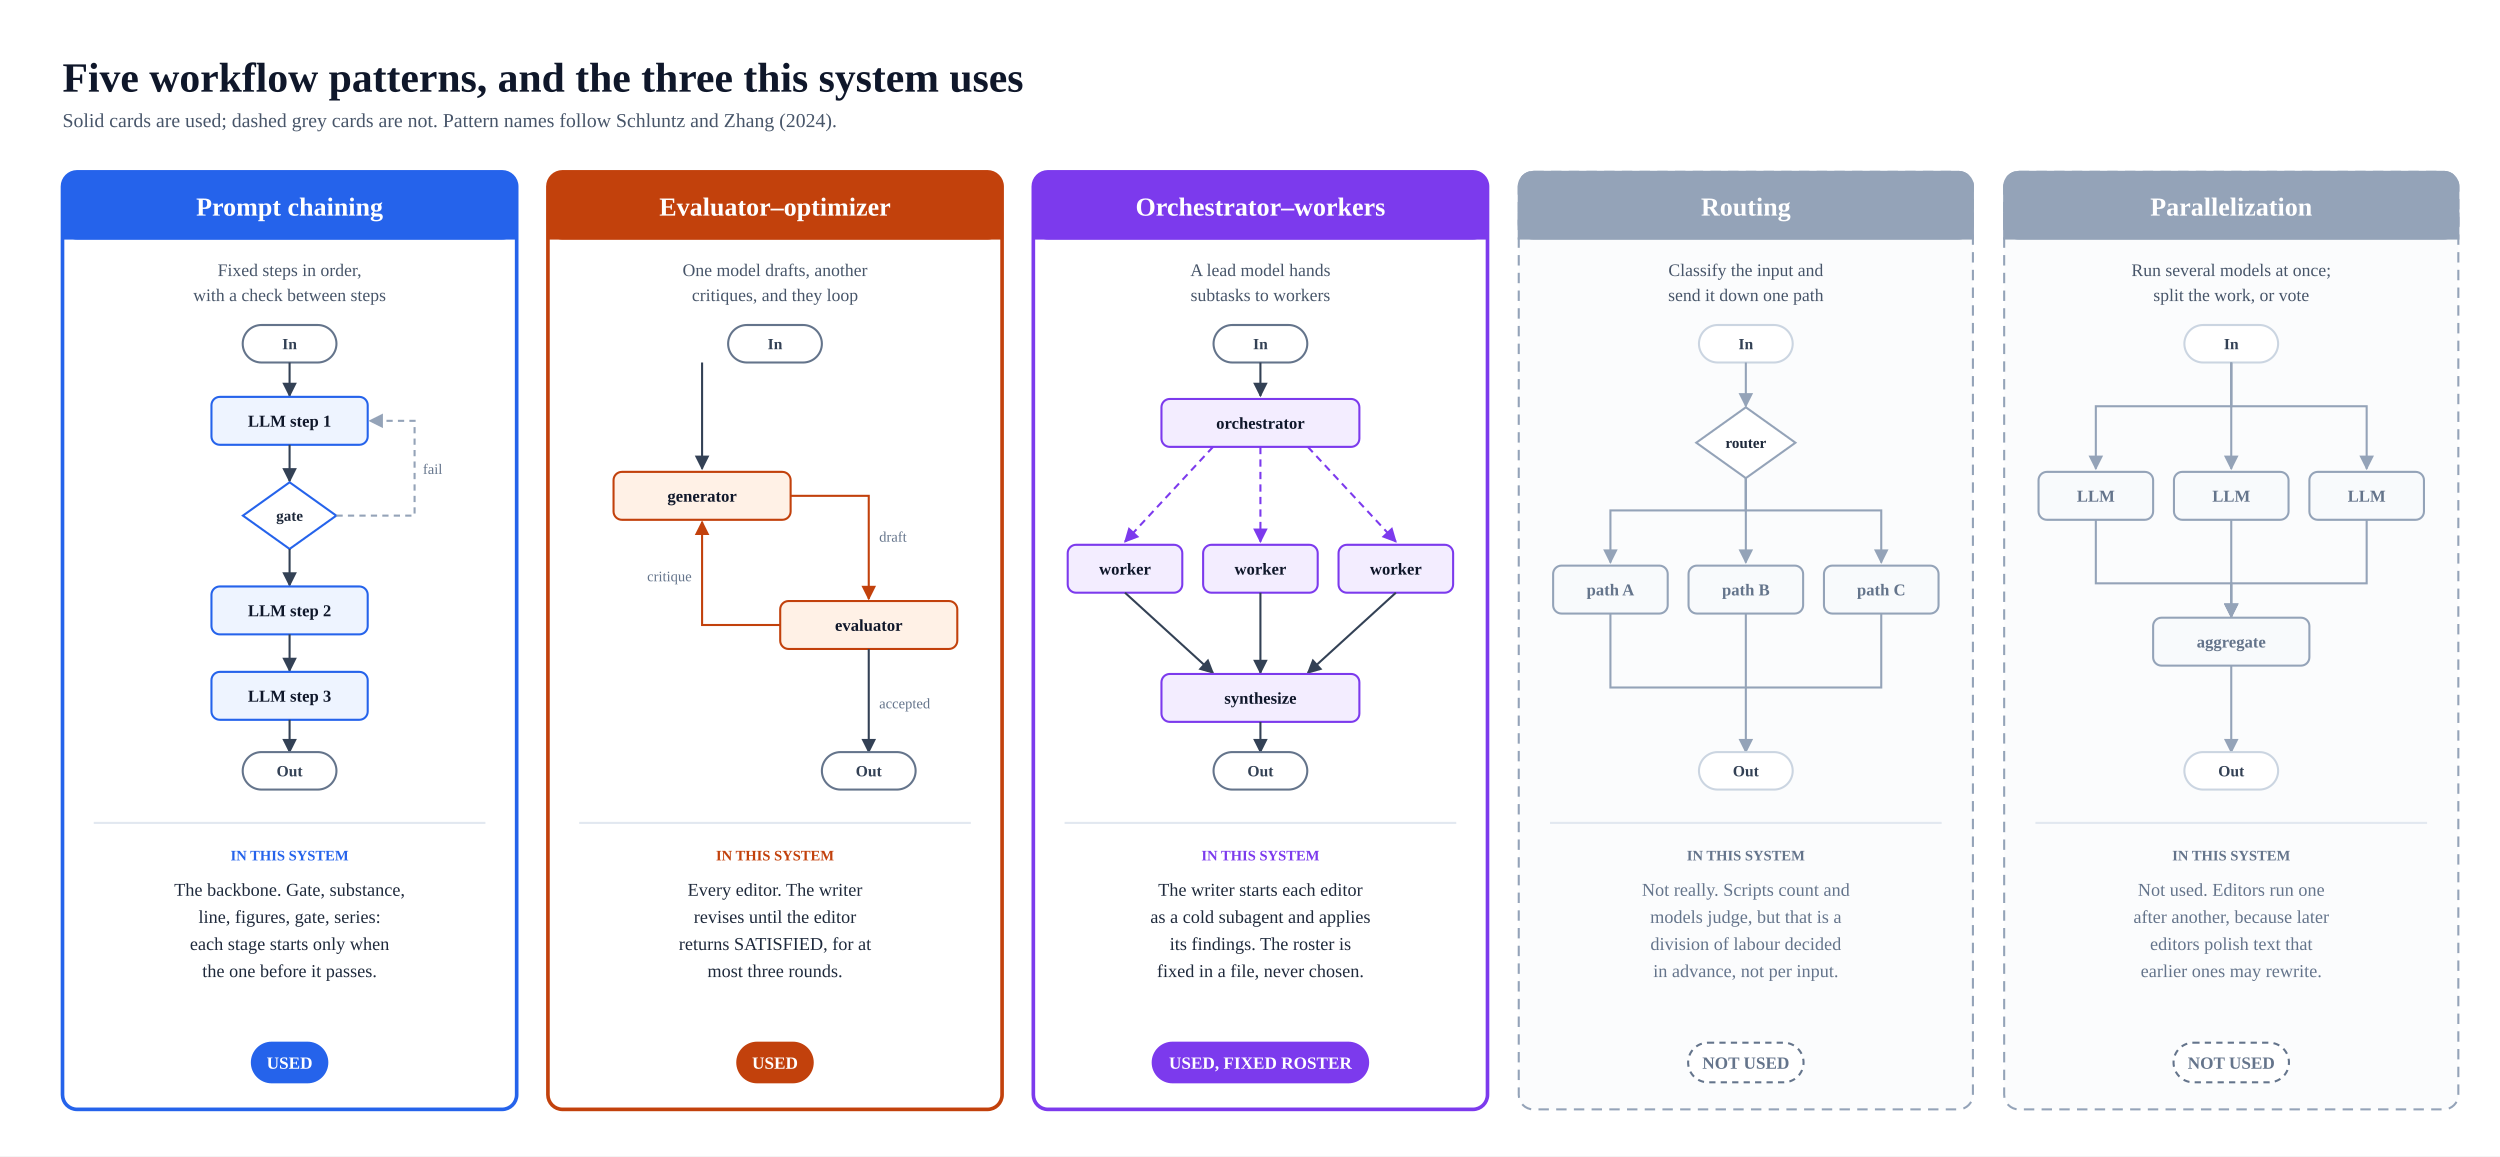
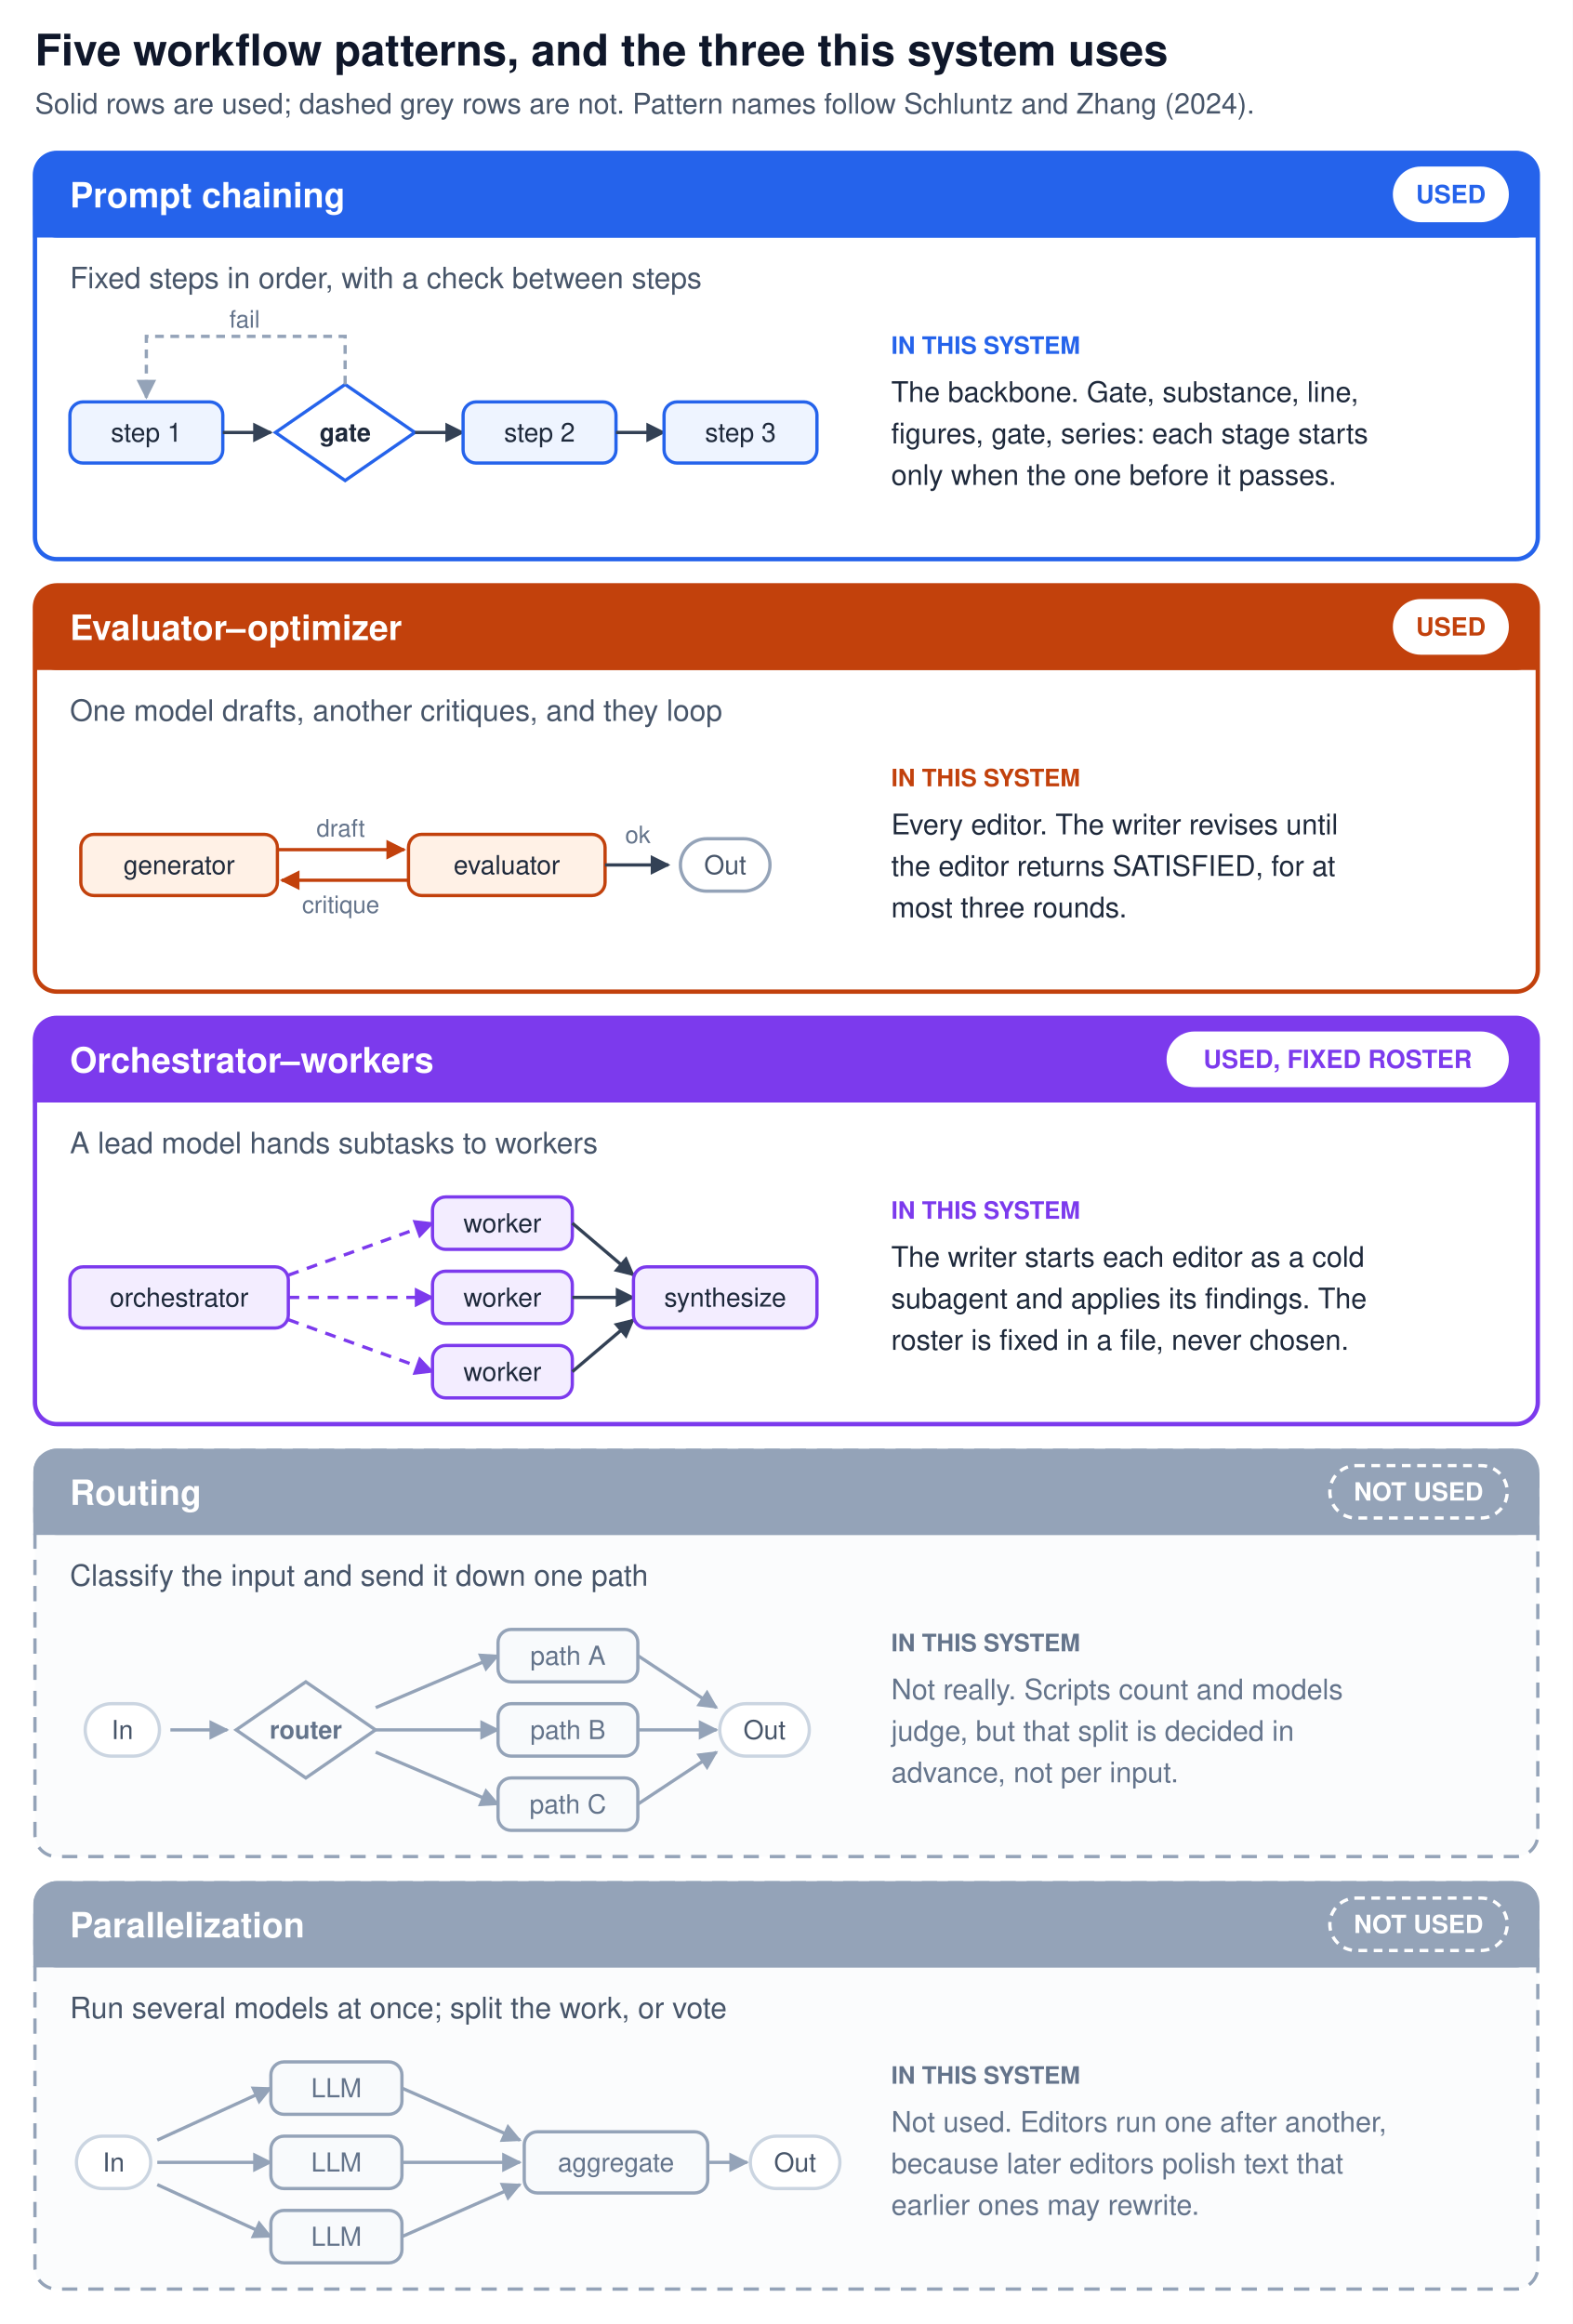
- <svg xmlns="http://www.w3.org/2000/svg" viewBox="0 0 2400 1110" role="img" width="2400" height="1110">
+ <svg xmlns="http://www.w3.org/2000/svg" viewBox="0 0 720 1064" width="720" height="1064" role="img" aria-label="Five workflow patterns, and the three this system uses" style="font-family:ui-sans-serif,system-ui,-apple-system,Segoe UI,Helvetica,Arial,sans-serif">
  <defs>
-     <marker id="ah" viewBox="0 0 10 10" refX="9" refY="5" markerWidth="7" markerHeight="7" orient="auto-start-reverse">
-       <path d="M0 0L10 5L0 10z" fill="context-stroke" />
+     <marker id="ah0" viewBox="0 0 10 10" refX="9" refY="5" markerWidth="6" markerHeight="6" orient="auto-start-reverse">
+       <path d="M0 0L10 5L0 10z" fill="#334155" />
+     </marker>
+     <marker id="ah1" viewBox="0 0 10 10" refX="9" refY="5" markerWidth="6" markerHeight="6" orient="auto-start-reverse">
+       <path d="M0 0L10 5L0 10z" fill="#94a3b8" />
+     </marker>
+     <marker id="ah2" viewBox="0 0 10 10" refX="9" refY="5" markerWidth="6" markerHeight="6" orient="auto-start-reverse">
+       <path d="M0 0L10 5L0 10z" fill="#c2410c" />
+     </marker>
+     <marker id="ah3" viewBox="0 0 10 10" refX="9" refY="5" markerWidth="6" markerHeight="6" orient="auto-start-reverse">
+       <path d="M0 0L10 5L0 10z" fill="#7c3aed" />
    </marker>
  </defs>
-   <rect width="2400" height="1110" fill="#fff" />
-   <text x="60" y="88" style="font-size:40px;font-weight:800;fill:#0f172a">Five workflow patterns, and the three this system uses</text>
-   <text x="60" y="122" style="font-size:19px;fill:#475569">Solid cards are used; dashed grey cards are not. Pattern names follow Schluntz and Zhang (2024).</text>
-   <rect x="60" y="165" width="436" height="900" rx="14" fill="#fff" stroke="#2563eb" stroke-width="3.5" />
-   <rect x="60" y="165" width="436" height="64" rx="14" fill="#2563eb" stroke="#2563eb" stroke-width="2" />
-   <rect x="60" y="205" width="436" height="24" rx="0" fill="#2563eb" stroke="#2563eb" stroke-width="2" />
-   <text x="278" y="207" style="font-size:25px;font-weight:700;fill:#fff;text-anchor:middle">Prompt chaining</text>
-   <text x="278" y="265" style="font-size:17px;font-weight:500;fill:#475569;text-anchor:middle">Fixed steps in order,</text>
-   <text x="278" y="289" style="font-size:17px;font-weight:500;fill:#475569;text-anchor:middle">with a check between steps</text>
-   <rect x="233" y="312" width="90" height="36" rx="18" fill="#fff" stroke="#64748b" stroke-width="2" />
-   <text x="278" y="335.25" style="font-size:15px;font-weight:700;fill:#334155;text-anchor:middle">In</text>
-   <path d="M278 348 L278 380" fill="none" stroke="#334155" stroke-width="2" marker-end="url(#ah)" />
-   <rect x="203" y="381" width="150" height="46" rx="8" fill="#eef4ff" stroke="#2563eb" stroke-width="2" />
-   <text x="278" y="409.6" style="font-size:16px;font-weight:700;fill:#0f172a;text-anchor:middle">LLM step 1</text>
-   <path d="M278 427 L278 462" fill="none" stroke="#334155" stroke-width="2" marker-end="url(#ah)" />
-   <path d="M278 463L322.8 495L278 527L233.2 495Z" fill="#fff" stroke="#2563eb" stroke-width="2" />
-   <text x="278" y="500" style="font-size:14.5px;font-weight:700;fill:#1e293b;text-anchor:middle">gate</text>
-   <path d="M323 495 H398 V404 H355" fill="none" stroke="#94a3b8" stroke-width="2" stroke-dasharray="6 5" marker-end="url(#ah)" />
-   <text x="406" y="455" style="font-size:14px;font-weight:500;fill:#64748b;text-anchor:start">fail</text>
-   <path d="M278 527 L278 562" fill="none" stroke="#334155" stroke-width="2" marker-end="url(#ah)" />
-   <rect x="203" y="563" width="150" height="46" rx="8" fill="#eef4ff" stroke="#2563eb" stroke-width="2" />
-   <text x="278" y="591.6" style="font-size:16px;font-weight:700;fill:#0f172a;text-anchor:middle">LLM step 2</text>
-   <path d="M278 609 L278 644" fill="none" stroke="#334155" stroke-width="2" marker-end="url(#ah)" />
-   <rect x="203" y="645" width="150" height="46" rx="8" fill="#eef4ff" stroke="#2563eb" stroke-width="2" />
-   <text x="278" y="673.6" style="font-size:16px;font-weight:700;fill:#0f172a;text-anchor:middle">LLM step 3</text>
-   <path d="M278 691 L278 722" fill="none" stroke="#334155" stroke-width="2" marker-end="url(#ah)" />
-   <rect x="233" y="722" width="90" height="36" rx="18" fill="#fff" stroke="#64748b" stroke-width="2" />
-   <text x="278" y="745.25" style="font-size:15px;font-weight:700;fill:#334155;text-anchor:middle">Out</text>
-   <line x1="90" y1="790" x2="466" y2="790" stroke="#e2e8f0" stroke-width="2" />
-   <text x="278" y="826" style="font-size:14px;font-weight:700;fill:#2563eb;text-anchor:middle">IN THIS SYSTEM</text>
-   <text x="278" y="860" style="font-size:17.5px;font-weight:500;fill:#1e293b;text-anchor:middle">The backbone. Gate, substance,</text>
-   <text x="278" y="886" style="font-size:17.5px;font-weight:500;fill:#1e293b;text-anchor:middle">line, figures, gate, series:</text>
-   <text x="278" y="912" style="font-size:17.5px;font-weight:500;fill:#1e293b;text-anchor:middle">each stage starts only when</text>
-   <text x="278" y="938" style="font-size:17.5px;font-weight:500;fill:#1e293b;text-anchor:middle">the one before it passes.</text>
-   <rect x="241.8" y="1001" width="72.4" height="38" rx="19" fill="#2563eb" stroke="#2563eb" stroke-width="2" />
-   <text x="278" y="1026" style="font-size:16.5px;font-weight:700;fill:#fff;text-anchor:middle">USED</text>
-   <rect x="526" y="165" width="436" height="900" rx="14" fill="#fff" stroke="#c2410c" stroke-width="3.5" />
-   <rect x="526" y="165" width="436" height="64" rx="14" fill="#c2410c" stroke="#c2410c" stroke-width="2" />
-   <rect x="526" y="205" width="436" height="24" rx="0" fill="#c2410c" stroke="#c2410c" stroke-width="2" />
-   <text x="744" y="207" style="font-size:25px;font-weight:700;fill:#fff;text-anchor:middle">Evaluator–optimizer</text>
-   <text x="744" y="265" style="font-size:17px;font-weight:500;fill:#475569;text-anchor:middle">One model drafts, another</text>
-   <text x="744" y="289" style="font-size:17px;font-weight:500;fill:#475569;text-anchor:middle">critiques, and they loop</text>
-   <rect x="699" y="312" width="90" height="36" rx="18" fill="#fff" stroke="#64748b" stroke-width="2" />
-   <text x="744" y="335.25" style="font-size:15px;font-weight:700;fill:#334155;text-anchor:middle">In</text>
-   <path d="M674 348 L674 450" fill="none" stroke="#334155" stroke-width="2" marker-end="url(#ah)" />
-   <rect x="589" y="453" width="170" height="46" rx="8" fill="#fff1e6" stroke="#c2410c" stroke-width="2" />
-   <text x="674" y="481.6" style="font-size:16px;font-weight:700;fill:#0f172a;text-anchor:middle">generator</text>
-   <rect x="749" y="577" width="170" height="46" rx="8" fill="#fff1e6" stroke="#c2410c" stroke-width="2" />
-   <text x="834" y="605.6" style="font-size:16px;font-weight:700;fill:#0f172a;text-anchor:middle">evaluator</text>
-   <path d="M759 476 H834 V575" fill="none" stroke="#c2410c" stroke-width="2" marker-end="url(#ah)" />
-   <text x="844" y="520" style="font-size:14px;font-weight:500;fill:#64748b;text-anchor:start">draft</text>
-   <path d="M749 600 H674 V501" fill="none" stroke="#c2410c" stroke-width="2" marker-end="url(#ah)" />
-   <text x="664" y="558" style="font-size:14px;font-weight:500;fill:#64748b;text-anchor:end">critique</text>
-   <path d="M834 623 L834 722" fill="none" stroke="#334155" stroke-width="2" marker-end="url(#ah)" />
-   <text x="844" y="680" style="font-size:14px;font-weight:500;fill:#64748b;text-anchor:start">accepted</text>
-   <rect x="789" y="722" width="90" height="36" rx="18" fill="#fff" stroke="#64748b" stroke-width="2" />
-   <text x="834" y="745.25" style="font-size:15px;font-weight:700;fill:#334155;text-anchor:middle">Out</text>
-   <line x1="556" y1="790" x2="932" y2="790" stroke="#e2e8f0" stroke-width="2" />
-   <text x="744" y="826" style="font-size:14px;font-weight:700;fill:#c2410c;text-anchor:middle">IN THIS SYSTEM</text>
-   <text x="744" y="860" style="font-size:17.5px;font-weight:500;fill:#1e293b;text-anchor:middle">Every editor. The writer</text>
-   <text x="744" y="886" style="font-size:17.5px;font-weight:500;fill:#1e293b;text-anchor:middle">revises until the editor</text>
-   <text x="744" y="912" style="font-size:17.5px;font-weight:500;fill:#1e293b;text-anchor:middle">returns SATISFIED, for at</text>
-   <text x="744" y="938" style="font-size:17.5px;font-weight:500;fill:#1e293b;text-anchor:middle">most three rounds.</text>
-   <rect x="707.8" y="1001" width="72.4" height="38" rx="19" fill="#c2410c" stroke="#c2410c" stroke-width="2" />
-   <text x="744" y="1026" style="font-size:16.5px;font-weight:700;fill:#fff;text-anchor:middle">USED</text>
-   <rect x="992" y="165" width="436" height="900" rx="14" fill="#fff" stroke="#7c3aed" stroke-width="3.5" />
-   <rect x="992" y="165" width="436" height="64" rx="14" fill="#7c3aed" stroke="#7c3aed" stroke-width="2" />
-   <rect x="992" y="205" width="436" height="24" rx="0" fill="#7c3aed" stroke="#7c3aed" stroke-width="2" />
-   <text x="1210" y="207" style="font-size:25px;font-weight:700;fill:#fff;text-anchor:middle">Orchestrator–workers</text>
-   <text x="1210" y="265" style="font-size:17px;font-weight:500;fill:#475569;text-anchor:middle">A lead model hands</text>
-   <text x="1210" y="289" style="font-size:17px;font-weight:500;fill:#475569;text-anchor:middle">subtasks to workers</text>
-   <rect x="1165" y="312" width="90" height="36" rx="18" fill="#fff" stroke="#64748b" stroke-width="2" />
-   <text x="1210" y="335.25" style="font-size:15px;font-weight:700;fill:#334155;text-anchor:middle">In</text>
-   <path d="M1210 348 L1210 380" fill="none" stroke="#334155" stroke-width="2" marker-end="url(#ah)" />
-   <rect x="1115" y="383" width="190" height="46" rx="8" fill="#f3edff" stroke="#7c3aed" stroke-width="2" />
-   <text x="1210" y="411.6" style="font-size:16px;font-weight:700;fill:#0f172a;text-anchor:middle">orchestrator</text>
-   <path d="M1164.5 429 L1080 520" fill="none" stroke="#7c3aed" stroke-width="2" stroke-dasharray="7 5" marker-end="url(#ah)" />
-   <rect x="1025" y="523" width="110" height="46" rx="8" fill="#f3edff" stroke="#7c3aed" stroke-width="2" />
-   <text x="1080" y="551.6" style="font-size:16px;font-weight:700;fill:#0f172a;text-anchor:middle">worker</text>
-   <path d="M1080 569 L1164.5 646" fill="none" stroke="#334155" stroke-width="2" marker-end="url(#ah)" />
-   <path d="M1210 429 L1210 520" fill="none" stroke="#7c3aed" stroke-width="2" stroke-dasharray="7 5" marker-end="url(#ah)" />
-   <rect x="1155" y="523" width="110" height="46" rx="8" fill="#f3edff" stroke="#7c3aed" stroke-width="2" />
-   <text x="1210" y="551.6" style="font-size:16px;font-weight:700;fill:#0f172a;text-anchor:middle">worker</text>
-   <path d="M1210 569 L1210 646" fill="none" stroke="#334155" stroke-width="2" marker-end="url(#ah)" />
-   <path d="M1255.5 429 L1340 520" fill="none" stroke="#7c3aed" stroke-width="2" stroke-dasharray="7 5" marker-end="url(#ah)" />
-   <rect x="1285" y="523" width="110" height="46" rx="8" fill="#f3edff" stroke="#7c3aed" stroke-width="2" />
-   <text x="1340" y="551.6" style="font-size:16px;font-weight:700;fill:#0f172a;text-anchor:middle">worker</text>
-   <path d="M1340 569 L1255.5 646" fill="none" stroke="#334155" stroke-width="2" marker-end="url(#ah)" />
-   <rect x="1115" y="647" width="190" height="46" rx="8" fill="#f3edff" stroke="#7c3aed" stroke-width="2" />
-   <text x="1210" y="675.6" style="font-size:16px;font-weight:700;fill:#0f172a;text-anchor:middle">synthesize</text>
-   <path d="M1210 693 L1210 722" fill="none" stroke="#334155" stroke-width="2" marker-end="url(#ah)" />
-   <rect x="1165" y="722" width="90" height="36" rx="18" fill="#fff" stroke="#64748b" stroke-width="2" />
-   <text x="1210" y="745.25" style="font-size:15px;font-weight:700;fill:#334155;text-anchor:middle">Out</text>
-   <line x1="1022" y1="790" x2="1398" y2="790" stroke="#e2e8f0" stroke-width="2" />
-   <text x="1210" y="826" style="font-size:14px;font-weight:700;fill:#7c3aed;text-anchor:middle">IN THIS SYSTEM</text>
-   <text x="1210" y="860" style="font-size:17.5px;font-weight:500;fill:#1e293b;text-anchor:middle">The writer starts each editor</text>
-   <text x="1210" y="886" style="font-size:17.5px;font-weight:500;fill:#1e293b;text-anchor:middle">as a cold subagent and applies</text>
-   <text x="1210" y="912" style="font-size:17.5px;font-weight:500;fill:#1e293b;text-anchor:middle">its findings. The roster is</text>
-   <text x="1210" y="938" style="font-size:17.5px;font-weight:500;fill:#1e293b;text-anchor:middle">fixed in a file, never chosen.</text>
-   <rect x="1106.6" y="1001" width="206.8" height="38" rx="19" fill="#7c3aed" stroke="#7c3aed" stroke-width="2" />
-   <text x="1210" y="1026" style="font-size:16.5px;font-weight:700;fill:#fff;text-anchor:middle">USED, FIXED ROSTER</text>
-   <rect x="1458" y="165" width="436" height="900" rx="14" fill="#fbfcfd" stroke="#94a3b8" stroke-width="2" stroke-dasharray="10 7" />
-   <rect x="1458" y="165" width="436" height="64" rx="14" fill="#94a3b8" stroke="#94a3b8" stroke-width="2" />
-   <rect x="1458" y="205" width="436" height="24" rx="0" fill="#94a3b8" stroke="#94a3b8" stroke-width="2" />
-   <text x="1676" y="207" style="font-size:25px;font-weight:700;fill:#fff;text-anchor:middle">Routing</text>
-   <text x="1676" y="265" style="font-size:17px;font-weight:500;fill:#475569;text-anchor:middle">Classify the input and</text>
-   <text x="1676" y="289" style="font-size:17px;font-weight:500;fill:#475569;text-anchor:middle">send it down one path</text>
-   <rect x="1631" y="312" width="90" height="36" rx="18" fill="#fff" stroke="#cbd5e1" stroke-width="2" />
-   <text x="1676" y="335.25" style="font-size:15px;font-weight:700;fill:#334155;text-anchor:middle">In</text>
-   <path d="M1676 348 L1676 390" fill="none" stroke="#94a3b8" stroke-width="2" marker-end="url(#ah)" />
-   <path d="M1676 391L1723.6 425L1676 459L1628.4 425Z" fill="#fff" stroke="#94a3b8" stroke-width="2" />
-   <text x="1676" y="430" style="font-size:14.5px;font-weight:700;fill:#1e293b;text-anchor:middle">router</text>
-   <path d="M1676 459 L1676 490 L1546 490 L1546 540" fill="none" stroke="#94a3b8" stroke-width="2" marker-end="url(#ah)" />
-   <rect x="1491" y="543" width="110" height="46" rx="8" fill="#f8fafc" stroke="#94a3b8" stroke-width="2" />
-   <text x="1546" y="571.6" style="font-size:16px;font-weight:700;fill:#64748b;text-anchor:middle">path A</text>
-   <path d="M1546 589 V660 H1676" fill="none" stroke="#94a3b8" stroke-width="2" />
-   <path d="M1676 459 L1676 490 L1676 490 L1676 540" fill="none" stroke="#94a3b8" stroke-width="2" marker-end="url(#ah)" />
-   <rect x="1621" y="543" width="110" height="46" rx="8" fill="#f8fafc" stroke="#94a3b8" stroke-width="2" />
-   <text x="1676" y="571.6" style="font-size:16px;font-weight:700;fill:#64748b;text-anchor:middle">path B</text>
-   <path d="M1676 589 V660 H1676" fill="none" stroke="#94a3b8" stroke-width="2" />
-   <path d="M1676 459 L1676 490 L1806 490 L1806 540" fill="none" stroke="#94a3b8" stroke-width="2" marker-end="url(#ah)" />
-   <rect x="1751" y="543" width="110" height="46" rx="8" fill="#f8fafc" stroke="#94a3b8" stroke-width="2" />
-   <text x="1806" y="571.6" style="font-size:16px;font-weight:700;fill:#64748b;text-anchor:middle">path C</text>
-   <path d="M1806 589 V660 H1676" fill="none" stroke="#94a3b8" stroke-width="2" />
-   <path d="M1676 660 L1676 722" fill="none" stroke="#94a3b8" stroke-width="2" marker-end="url(#ah)" />
-   <rect x="1631" y="722" width="90" height="36" rx="18" fill="#fff" stroke="#cbd5e1" stroke-width="2" />
-   <text x="1676" y="745.25" style="font-size:15px;font-weight:700;fill:#334155;text-anchor:middle">Out</text>
-   <line x1="1488" y1="790" x2="1864" y2="790" stroke="#e2e8f0" stroke-width="2" />
-   <text x="1676" y="826" style="font-size:14px;font-weight:700;fill:#64748b;text-anchor:middle">IN THIS SYSTEM</text>
-   <text x="1676" y="860" style="font-size:17.5px;font-weight:500;fill:#64748b;text-anchor:middle">Not really. Scripts count and</text>
-   <text x="1676" y="886" style="font-size:17.5px;font-weight:500;fill:#64748b;text-anchor:middle">models judge, but that is a</text>
-   <text x="1676" y="912" style="font-size:17.5px;font-weight:500;fill:#64748b;text-anchor:middle">division of labour decided</text>
-   <text x="1676" y="938" style="font-size:17.5px;font-weight:500;fill:#64748b;text-anchor:middle">in advance, not per input.</text>
-   <rect x="1620.6" y="1001" width="110.8" height="38" rx="19" fill="#fff" stroke="#64748b" stroke-width="2" stroke-dasharray="6 5" />
-   <text x="1676" y="1026" style="font-size:16.5px;font-weight:700;fill:#64748b;text-anchor:middle">NOT USED</text>
-   <rect x="1924" y="165" width="436" height="900" rx="14" fill="#fbfcfd" stroke="#94a3b8" stroke-width="2" stroke-dasharray="10 7" />
-   <rect x="1924" y="165" width="436" height="64" rx="14" fill="#94a3b8" stroke="#94a3b8" stroke-width="2" />
-   <rect x="1924" y="205" width="436" height="24" rx="0" fill="#94a3b8" stroke="#94a3b8" stroke-width="2" />
-   <text x="2142" y="207" style="font-size:25px;font-weight:700;fill:#fff;text-anchor:middle">Parallelization</text>
-   <text x="2142" y="265" style="font-size:17px;font-weight:500;fill:#475569;text-anchor:middle">Run several models at once;</text>
-   <text x="2142" y="289" style="font-size:17px;font-weight:500;fill:#475569;text-anchor:middle">split the work, or vote</text>
-   <rect x="2097" y="312" width="90" height="36" rx="18" fill="#fff" stroke="#cbd5e1" stroke-width="2" />
-   <text x="2142" y="335.25" style="font-size:15px;font-weight:700;fill:#334155;text-anchor:middle">In</text>
-   <path d="M2142 348 L2142 390 L2012 390 L2012 450" fill="none" stroke="#94a3b8" stroke-width="2" marker-end="url(#ah)" />
-   <rect x="1957" y="453" width="110" height="46" rx="8" fill="#f8fafc" stroke="#94a3b8" stroke-width="2" />
-   <text x="2012" y="481.6" style="font-size:16px;font-weight:700;fill:#64748b;text-anchor:middle">LLM</text>
-   <path d="M2012 499 L2012 560 L2142 560 L2142 592" fill="none" stroke="#94a3b8" stroke-width="2" marker-end="url(#ah)" />
-   <path d="M2142 348 L2142 390 L2142 390 L2142 450" fill="none" stroke="#94a3b8" stroke-width="2" marker-end="url(#ah)" />
-   <rect x="2087" y="453" width="110" height="46" rx="8" fill="#f8fafc" stroke="#94a3b8" stroke-width="2" />
-   <text x="2142" y="481.6" style="font-size:16px;font-weight:700;fill:#64748b;text-anchor:middle">LLM</text>
-   <path d="M2142 499 L2142 560 L2142 560 L2142 592" fill="none" stroke="#94a3b8" stroke-width="2" marker-end="url(#ah)" />
-   <path d="M2142 348 L2142 390 L2272 390 L2272 450" fill="none" stroke="#94a3b8" stroke-width="2" marker-end="url(#ah)" />
-   <rect x="2217" y="453" width="110" height="46" rx="8" fill="#f8fafc" stroke="#94a3b8" stroke-width="2" />
-   <text x="2272" y="481.6" style="font-size:16px;font-weight:700;fill:#64748b;text-anchor:middle">LLM</text>
-   <path d="M2272 499 L2272 560 L2142 560 L2142 592" fill="none" stroke="#94a3b8" stroke-width="2" marker-end="url(#ah)" />
-   <rect x="2067" y="593" width="150" height="46" rx="8" fill="#f8fafc" stroke="#94a3b8" stroke-width="2" />
-   <text x="2142" y="621.6" style="font-size:16px;font-weight:700;fill:#64748b;text-anchor:middle">aggregate</text>
-   <path d="M2142 639 L2142 722" fill="none" stroke="#94a3b8" stroke-width="2" marker-end="url(#ah)" />
-   <rect x="2097" y="722" width="90" height="36" rx="18" fill="#fff" stroke="#cbd5e1" stroke-width="2" />
-   <text x="2142" y="745.25" style="font-size:15px;font-weight:700;fill:#334155;text-anchor:middle">Out</text>
-   <line x1="1954" y1="790" x2="2330" y2="790" stroke="#e2e8f0" stroke-width="2" />
-   <text x="2142" y="826" style="font-size:14px;font-weight:700;fill:#64748b;text-anchor:middle">IN THIS SYSTEM</text>
-   <text x="2142" y="860" style="font-size:17.5px;font-weight:500;fill:#64748b;text-anchor:middle">Not used. Editors run one</text>
-   <text x="2142" y="886" style="font-size:17.5px;font-weight:500;fill:#64748b;text-anchor:middle">after another, because later</text>
-   <text x="2142" y="912" style="font-size:17.5px;font-weight:500;fill:#64748b;text-anchor:middle">editors polish text that</text>
-   <text x="2142" y="938" style="font-size:17.5px;font-weight:500;fill:#64748b;text-anchor:middle">earlier ones may rewrite.</text>
-   <rect x="2086.6" y="1001" width="110.8" height="38" rx="19" fill="#fff" stroke="#64748b" stroke-width="2" stroke-dasharray="6 5" />
-   <text x="2142" y="1026" style="font-size:16.5px;font-weight:700;fill:#64748b;text-anchor:middle">NOT USED</text>
+   <rect width="720" height="1064" fill="#fff" />
+   <text x="16" y="30" style="font-size:20px;font-weight:700;fill:#0f172a;text-anchor:start">Five workflow patterns, and the three this system uses</text>
+   <text x="16" y="52" style="font-size:13px;font-weight:400;fill:#475569;text-anchor:start">Solid rows are used; dashed grey rows are not. Pattern names follow Schluntz and Zhang (2024).</text>
+   <rect x="16" y="70" width="688" height="186" rx="10" fill="#fff" stroke="#2563eb" stroke-width="2" />
+   <rect x="16" y="70" width="688" height="38" rx="10" fill="#2563eb" stroke="#2563eb" stroke-width="1.5" />
+   <rect x="16" y="92" width="688" height="16" rx="0" fill="#2563eb" stroke="#2563eb" stroke-width="1.5" />
+   <text x="32" y="95" style="font-size:16px;font-weight:700;fill:#fff;text-anchor:start">Prompt chaining</text>
+   <rect x="638.4" y="77" width="51.6" height="24" rx="12" fill="#fff" stroke="#fff" stroke-width="1.5" />
+   <text x="664.2" y="93" style="font-size:11.5px;font-weight:700;fill:#2563eb;text-anchor:middle">USED</text>
+   <text x="32" y="132" style="font-size:13.5px;font-weight:400;fill:#475569;text-anchor:start">Fixed steps in order, with a check between steps</text>
+   <text x="408" y="162" style="font-size:11px;font-weight:700;fill:#2563eb;text-anchor:start">IN THIS SYSTEM</text>
+   <text x="408" y="184" style="font-size:13px;font-weight:400;fill:#1e293b;text-anchor:start">The backbone. Gate, substance, line,</text>
+   <text x="408" y="203" style="font-size:13px;font-weight:400;fill:#1e293b;text-anchor:start">figures, gate, series: each stage starts</text>
+   <text x="408" y="222" style="font-size:13px;font-weight:400;fill:#1e293b;text-anchor:start">only when the one before it passes.</text>
+   <rect x="32" y="184" width="70" height="28" rx="6" fill="#eef4ff" stroke="#2563eb" stroke-width="1.5" />
+   <text x="67" y="202.2" style="font-size:12px;font-weight:400;fill:#1e293b;text-anchor:middle">step 1</text>
+   <path d="M102 198 L124 198" fill="none" stroke="#334155" stroke-width="1.5" marker-end="url(#ah0)" />
+   <path d="M158 176L189.9 198L158 220L126.1 198Z" fill="#fff" stroke="#2563eb" stroke-width="1.5" />
+   <text x="158" y="202.025" style="font-size:11.5px;font-weight:700;fill:#1e293b;text-anchor:middle">gate</text>
+   <path d="M190 198 L212 198" fill="none" stroke="#334155" stroke-width="1.5" marker-end="url(#ah0)" />
+   <rect x="212" y="184" width="70" height="28" rx="6" fill="#eef4ff" stroke="#2563eb" stroke-width="1.5" />
+   <text x="247" y="202.2" style="font-size:12px;font-weight:400;fill:#1e293b;text-anchor:middle">step 2</text>
+   <path d="M282 198 L304 198" fill="none" stroke="#334155" stroke-width="1.5" marker-end="url(#ah0)" />
+   <rect x="304" y="184" width="70" height="28" rx="6" fill="#eef4ff" stroke="#2563eb" stroke-width="1.5" />
+   <text x="339" y="202.2" style="font-size:12px;font-weight:400;fill:#1e293b;text-anchor:middle">step 3</text>
+   <path d="M158 176 V154 H67 V182" fill="none" stroke="#94a3b8" stroke-width="1.5" stroke-dasharray="4 3" marker-end="url(#ah1)" />
+   <text x="112" y="150" style="font-size:11px;font-weight:400;fill:#64748b;text-anchor:middle">fail</text>
+   <rect x="16" y="268" width="688" height="186" rx="10" fill="#fff" stroke="#c2410c" stroke-width="2" />
+   <rect x="16" y="268" width="688" height="38" rx="10" fill="#c2410c" stroke="#c2410c" stroke-width="1.5" />
+   <rect x="16" y="290" width="688" height="16" rx="0" fill="#c2410c" stroke="#c2410c" stroke-width="1.5" />
+   <text x="32" y="293" style="font-size:16px;font-weight:700;fill:#fff;text-anchor:start">Evaluator–optimizer</text>
+   <rect x="638.4" y="275" width="51.6" height="24" rx="12" fill="#fff" stroke="#fff" stroke-width="1.5" />
+   <text x="664.2" y="291" style="font-size:11.5px;font-weight:700;fill:#c2410c;text-anchor:middle">USED</text>
+   <text x="32" y="330" style="font-size:13.5px;font-weight:400;fill:#475569;text-anchor:start">One model drafts, another critiques, and they loop</text>
+   <text x="408" y="360" style="font-size:11px;font-weight:700;fill:#c2410c;text-anchor:start">IN THIS SYSTEM</text>
+   <text x="408" y="382" style="font-size:13px;font-weight:400;fill:#1e293b;text-anchor:start">Every editor. The writer revises until</text>
+   <text x="408" y="401" style="font-size:13px;font-weight:400;fill:#1e293b;text-anchor:start">the editor returns SATISFIED, for at</text>
+   <text x="408" y="420" style="font-size:13px;font-weight:400;fill:#1e293b;text-anchor:start">most three rounds.</text>
+   <rect x="37" y="382" width="90" height="28" rx="6" fill="#fff1e6" stroke="#c2410c" stroke-width="1.5" />
+   <text x="82" y="400.2" style="font-size:12px;font-weight:400;fill:#1e293b;text-anchor:middle">generator</text>
+   <rect x="187" y="382" width="90" height="28" rx="6" fill="#fff1e6" stroke="#c2410c" stroke-width="1.5" />
+   <text x="232" y="400.2" style="font-size:12px;font-weight:400;fill:#1e293b;text-anchor:middle">evaluator</text>
+   <path d="M127 389 L185 389" fill="none" stroke="#c2410c" stroke-width="1.5" marker-end="url(#ah2)" />
+   <text x="156" y="383" style="font-size:11px;font-weight:400;fill:#64748b;text-anchor:middle">draft</text>
+   <path d="M187 403 L129 403" fill="none" stroke="#c2410c" stroke-width="1.5" marker-end="url(#ah2)" />
+   <text x="156" y="418" style="font-size:11px;font-weight:400;fill:#64748b;text-anchor:middle">critique</text>
+   <path d="M277 396 L306 396" fill="none" stroke="#334155" stroke-width="1.5" marker-end="url(#ah0)" />
+   <text x="292" y="386" style="font-size:11px;font-weight:400;fill:#64748b;text-anchor:middle">ok</text>
+   <rect x="311.5" y="384" width="41" height="24" rx="12" fill="#fff" stroke="#94a3b8" stroke-width="1.5" />
+   <text x="332" y="400.2" style="font-size:12px;font-weight:400;fill:#475569;text-anchor:middle">Out</text>
+   <rect x="16" y="466" width="688" height="186" rx="10" fill="#fff" stroke="#7c3aed" stroke-width="2" />
+   <rect x="16" y="466" width="688" height="38" rx="10" fill="#7c3aed" stroke="#7c3aed" stroke-width="1.5" />
+   <rect x="16" y="488" width="688" height="16" rx="0" fill="#7c3aed" stroke="#7c3aed" stroke-width="1.5" />
+   <text x="32" y="491" style="font-size:16px;font-weight:700;fill:#fff;text-anchor:start">Orchestrator–workers</text>
+   <rect x="534.8" y="473" width="155.2" height="24" rx="12" fill="#fff" stroke="#fff" stroke-width="1.5" />
+   <text x="612.4" y="489" style="font-size:11.5px;font-weight:700;fill:#7c3aed;text-anchor:middle">USED, FIXED ROSTER</text>
+   <text x="32" y="528" style="font-size:13.5px;font-weight:400;fill:#475569;text-anchor:start">A lead model hands subtasks to workers</text>
+   <text x="408" y="558" style="font-size:11px;font-weight:700;fill:#7c3aed;text-anchor:start">IN THIS SYSTEM</text>
+   <text x="408" y="580" style="font-size:13px;font-weight:400;fill:#1e293b;text-anchor:start">The writer starts each editor as a cold</text>
+   <text x="408" y="599" style="font-size:13px;font-weight:400;fill:#1e293b;text-anchor:start">subagent and applies its findings. The</text>
+   <text x="408" y="618" style="font-size:13px;font-weight:400;fill:#1e293b;text-anchor:start">roster is fixed in a file, never chosen.</text>
+   <rect x="32" y="580" width="100" height="28" rx="6" fill="#f3edff" stroke="#7c3aed" stroke-width="1.5" />
+   <text x="82" y="598.2" style="font-size:12px;font-weight:400;fill:#1e293b;text-anchor:middle">orchestrator</text>
+   <path d="M132 583.8 L198 560" fill="none" stroke="#7c3aed" stroke-width="1.5" stroke-dasharray="5 4" marker-end="url(#ah3)" />
+   <rect x="198" y="548" width="64" height="24" rx="6" fill="#f3edff" stroke="#7c3aed" stroke-width="1.5" />
+   <text x="230" y="564.2" style="font-size:12px;font-weight:400;fill:#1e293b;text-anchor:middle">worker</text>
+   <path d="M262 560 L290 583.8" fill="none" stroke="#334155" stroke-width="1.5" marker-end="url(#ah0)" />
+   <path d="M132 594 L198 594" fill="none" stroke="#7c3aed" stroke-width="1.5" stroke-dasharray="5 4" marker-end="url(#ah3)" />
+   <rect x="198" y="582" width="64" height="24" rx="6" fill="#f3edff" stroke="#7c3aed" stroke-width="1.5" />
+   <text x="230" y="598.2" style="font-size:12px;font-weight:400;fill:#1e293b;text-anchor:middle">worker</text>
+   <path d="M262 594 L290 594" fill="none" stroke="#334155" stroke-width="1.5" marker-end="url(#ah0)" />
+   <path d="M132 604.2 L198 628" fill="none" stroke="#7c3aed" stroke-width="1.5" stroke-dasharray="5 4" marker-end="url(#ah3)" />
+   <rect x="198" y="616" width="64" height="24" rx="6" fill="#f3edff" stroke="#7c3aed" stroke-width="1.5" />
+   <text x="230" y="632.2" style="font-size:12px;font-weight:400;fill:#1e293b;text-anchor:middle">worker</text>
+   <path d="M262 628 L290 604.2" fill="none" stroke="#334155" stroke-width="1.5" marker-end="url(#ah0)" />
+   <rect x="290" y="580" width="84" height="28" rx="6" fill="#f3edff" stroke="#7c3aed" stroke-width="1.5" />
+   <text x="332" y="598.2" style="font-size:12px;font-weight:400;fill:#1e293b;text-anchor:middle">synthesize</text>
+   <rect x="16" y="664" width="688" height="186" rx="10" fill="#fbfcfd" stroke="#94a3b8" stroke-width="1.5" stroke-dasharray="7 5" />
+   <rect x="16" y="664" width="688" height="38" rx="10" fill="#94a3b8" stroke="#94a3b8" stroke-width="1.5" />
+   <rect x="16" y="686" width="688" height="16" rx="0" fill="#94a3b8" stroke="#94a3b8" stroke-width="1.5" />
+   <text x="32" y="689" style="font-size:16px;font-weight:700;fill:#fff;text-anchor:start">Routing</text>
+   <rect x="608.8" y="671" width="81.2" height="24" rx="12" fill="transparent" stroke="#fff" stroke-width="1.5" stroke-dasharray="4 3" />
+   <text x="649.4" y="687" style="font-size:11.5px;font-weight:700;fill:#fff;text-anchor:middle">NOT USED</text>
+   <text x="32" y="726" style="font-size:13.5px;font-weight:400;fill:#475569;text-anchor:start">Classify the input and send it down one path</text>
+   <text x="408" y="756" style="font-size:11px;font-weight:700;fill:#64748b;text-anchor:start">IN THIS SYSTEM</text>
+   <text x="408" y="778" style="font-size:13px;font-weight:400;fill:#64748b;text-anchor:start">Not really. Scripts count and models</text>
+   <text x="408" y="797" style="font-size:13px;font-weight:400;fill:#64748b;text-anchor:start">judge, but that split is decided in</text>
+   <text x="408" y="816" style="font-size:13px;font-weight:400;fill:#64748b;text-anchor:start">advance, not per input.</text>
+   <rect x="39" y="780" width="34" height="24" rx="12" fill="#fff" stroke="#cbd5e1" stroke-width="1.5" />
+   <text x="56" y="796.2" style="font-size:12px;font-weight:400;fill:#475569;text-anchor:middle">In</text>
+   <path d="M78 792 L104 792" fill="none" stroke="#94a3b8" stroke-width="1.5" marker-end="url(#ah1)" />
+   <path d="M140 770L171.9 792L140 814L108.1 792Z" fill="#fbfcfd" stroke="#94a3b8" stroke-width="1.5" />
+   <text x="140" y="796.025" style="font-size:11.5px;font-weight:700;fill:#64748b;text-anchor:middle">router</text>
+   <path d="M172 781.8 L228 758" fill="none" stroke="#94a3b8" stroke-width="1.5" marker-end="url(#ah1)" />
+   <rect x="228" y="746" width="64" height="24" rx="6" fill="#f8fafc" stroke="#94a3b8" stroke-width="1.5" />
+   <text x="260" y="762.2" style="font-size:12px;font-weight:400;fill:#64748b;text-anchor:middle">path A</text>
+   <path d="M292 758 L328 781.8" fill="none" stroke="#94a3b8" stroke-width="1.5" marker-end="url(#ah1)" />
+   <path d="M172 792 L228 792" fill="none" stroke="#94a3b8" stroke-width="1.5" marker-end="url(#ah1)" />
+   <rect x="228" y="780" width="64" height="24" rx="6" fill="#f8fafc" stroke="#94a3b8" stroke-width="1.5" />
+   <text x="260" y="796.2" style="font-size:12px;font-weight:400;fill:#64748b;text-anchor:middle">path B</text>
+   <path d="M292 792 L328 792" fill="none" stroke="#94a3b8" stroke-width="1.5" marker-end="url(#ah1)" />
+   <path d="M172 802.2 L228 826" fill="none" stroke="#94a3b8" stroke-width="1.5" marker-end="url(#ah1)" />
+   <rect x="228" y="814" width="64" height="24" rx="6" fill="#f8fafc" stroke="#94a3b8" stroke-width="1.5" />
+   <text x="260" y="830.2" style="font-size:12px;font-weight:400;fill:#64748b;text-anchor:middle">path C</text>
+   <path d="M292 826 L328 802.2" fill="none" stroke="#94a3b8" stroke-width="1.5" marker-end="url(#ah1)" />
+   <rect x="329.5" y="780" width="41" height="24" rx="12" fill="#fff" stroke="#cbd5e1" stroke-width="1.5" />
+   <text x="350" y="796.2" style="font-size:12px;font-weight:400;fill:#475569;text-anchor:middle">Out</text>
+   <rect x="16" y="862" width="688" height="186" rx="10" fill="#fbfcfd" stroke="#94a3b8" stroke-width="1.5" stroke-dasharray="7 5" />
+   <rect x="16" y="862" width="688" height="38" rx="10" fill="#94a3b8" stroke="#94a3b8" stroke-width="1.5" />
+   <rect x="16" y="884" width="688" height="16" rx="0" fill="#94a3b8" stroke="#94a3b8" stroke-width="1.5" />
+   <text x="32" y="887" style="font-size:16px;font-weight:700;fill:#fff;text-anchor:start">Parallelization</text>
+   <rect x="608.8" y="869" width="81.2" height="24" rx="12" fill="transparent" stroke="#fff" stroke-width="1.5" stroke-dasharray="4 3" />
+   <text x="649.4" y="885" style="font-size:11.5px;font-weight:700;fill:#fff;text-anchor:middle">NOT USED</text>
+   <text x="32" y="924" style="font-size:13.5px;font-weight:400;fill:#475569;text-anchor:start">Run several models at once; split the work, or vote</text>
+   <text x="408" y="954" style="font-size:11px;font-weight:700;fill:#64748b;text-anchor:start">IN THIS SYSTEM</text>
+   <text x="408" y="976" style="font-size:13px;font-weight:400;fill:#64748b;text-anchor:start">Not used. Editors run one after another,</text>
+   <text x="408" y="995" style="font-size:13px;font-weight:400;fill:#64748b;text-anchor:start">because later editors polish text that</text>
+   <text x="408" y="1014" style="font-size:13px;font-weight:400;fill:#64748b;text-anchor:start">earlier ones may rewrite.</text>
+   <rect x="35" y="978" width="34" height="24" rx="12" fill="#fff" stroke="#cbd5e1" stroke-width="1.5" />
+   <text x="52" y="994.2" style="font-size:12px;font-weight:400;fill:#475569;text-anchor:middle">In</text>
+   <path d="M72 979.8 L124 956" fill="none" stroke="#94a3b8" stroke-width="1.5" marker-end="url(#ah1)" />
+   <rect x="124" y="944" width="60" height="24" rx="6" fill="#f8fafc" stroke="#94a3b8" stroke-width="1.5" />
+   <text x="154" y="960.2" style="font-size:12px;font-weight:400;fill:#64748b;text-anchor:middle">LLM</text>
+   <path d="M184 956 L238 979.8" fill="none" stroke="#94a3b8" stroke-width="1.5" marker-end="url(#ah1)" />
+   <path d="M72 990 L124 990" fill="none" stroke="#94a3b8" stroke-width="1.5" marker-end="url(#ah1)" />
+   <rect x="124" y="978" width="60" height="24" rx="6" fill="#f8fafc" stroke="#94a3b8" stroke-width="1.5" />
+   <text x="154" y="994.2" style="font-size:12px;font-weight:400;fill:#64748b;text-anchor:middle">LLM</text>
+   <path d="M184 990 L238 990" fill="none" stroke="#94a3b8" stroke-width="1.5" marker-end="url(#ah1)" />
+   <path d="M72 1000.2 L124 1024" fill="none" stroke="#94a3b8" stroke-width="1.5" marker-end="url(#ah1)" />
+   <rect x="124" y="1012" width="60" height="24" rx="6" fill="#f8fafc" stroke="#94a3b8" stroke-width="1.5" />
+   <text x="154" y="1028.2" style="font-size:12px;font-weight:400;fill:#64748b;text-anchor:middle">LLM</text>
+   <path d="M184 1024 L238 1000.2" fill="none" stroke="#94a3b8" stroke-width="1.5" marker-end="url(#ah1)" />
+   <rect x="240" y="976" width="84" height="28" rx="6" fill="#f8fafc" stroke="#94a3b8" stroke-width="1.5" />
+   <text x="282" y="994.2" style="font-size:12px;font-weight:400;fill:#64748b;text-anchor:middle">aggregate</text>
+   <path d="M324 990 L342 990" fill="none" stroke="#94a3b8" stroke-width="1.5" marker-end="url(#ah1)" />
+   <rect x="343.5" y="978" width="41" height="24" rx="12" fill="#fff" stroke="#cbd5e1" stroke-width="1.5" />
+   <text x="364" y="994.2" style="font-size:12px;font-weight:400;fill:#475569;text-anchor:middle">Out</text>
</svg>
